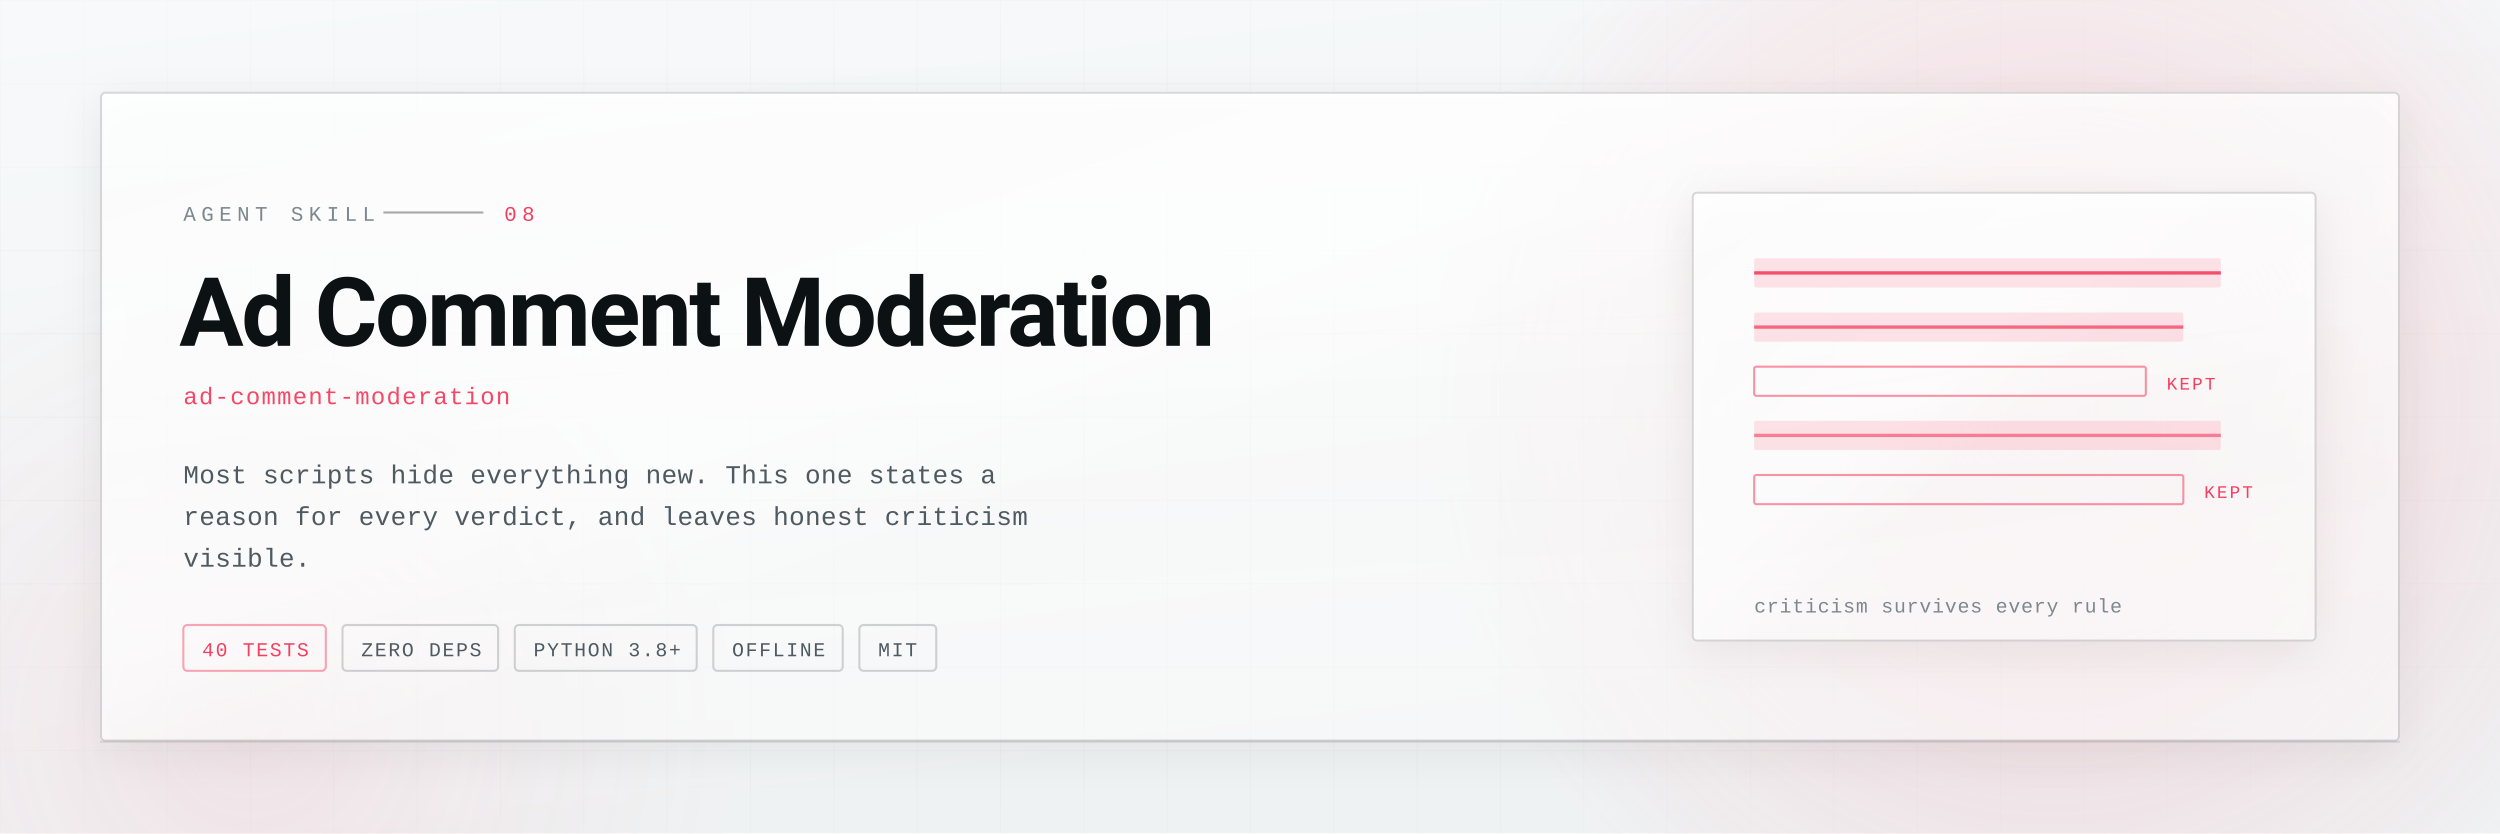
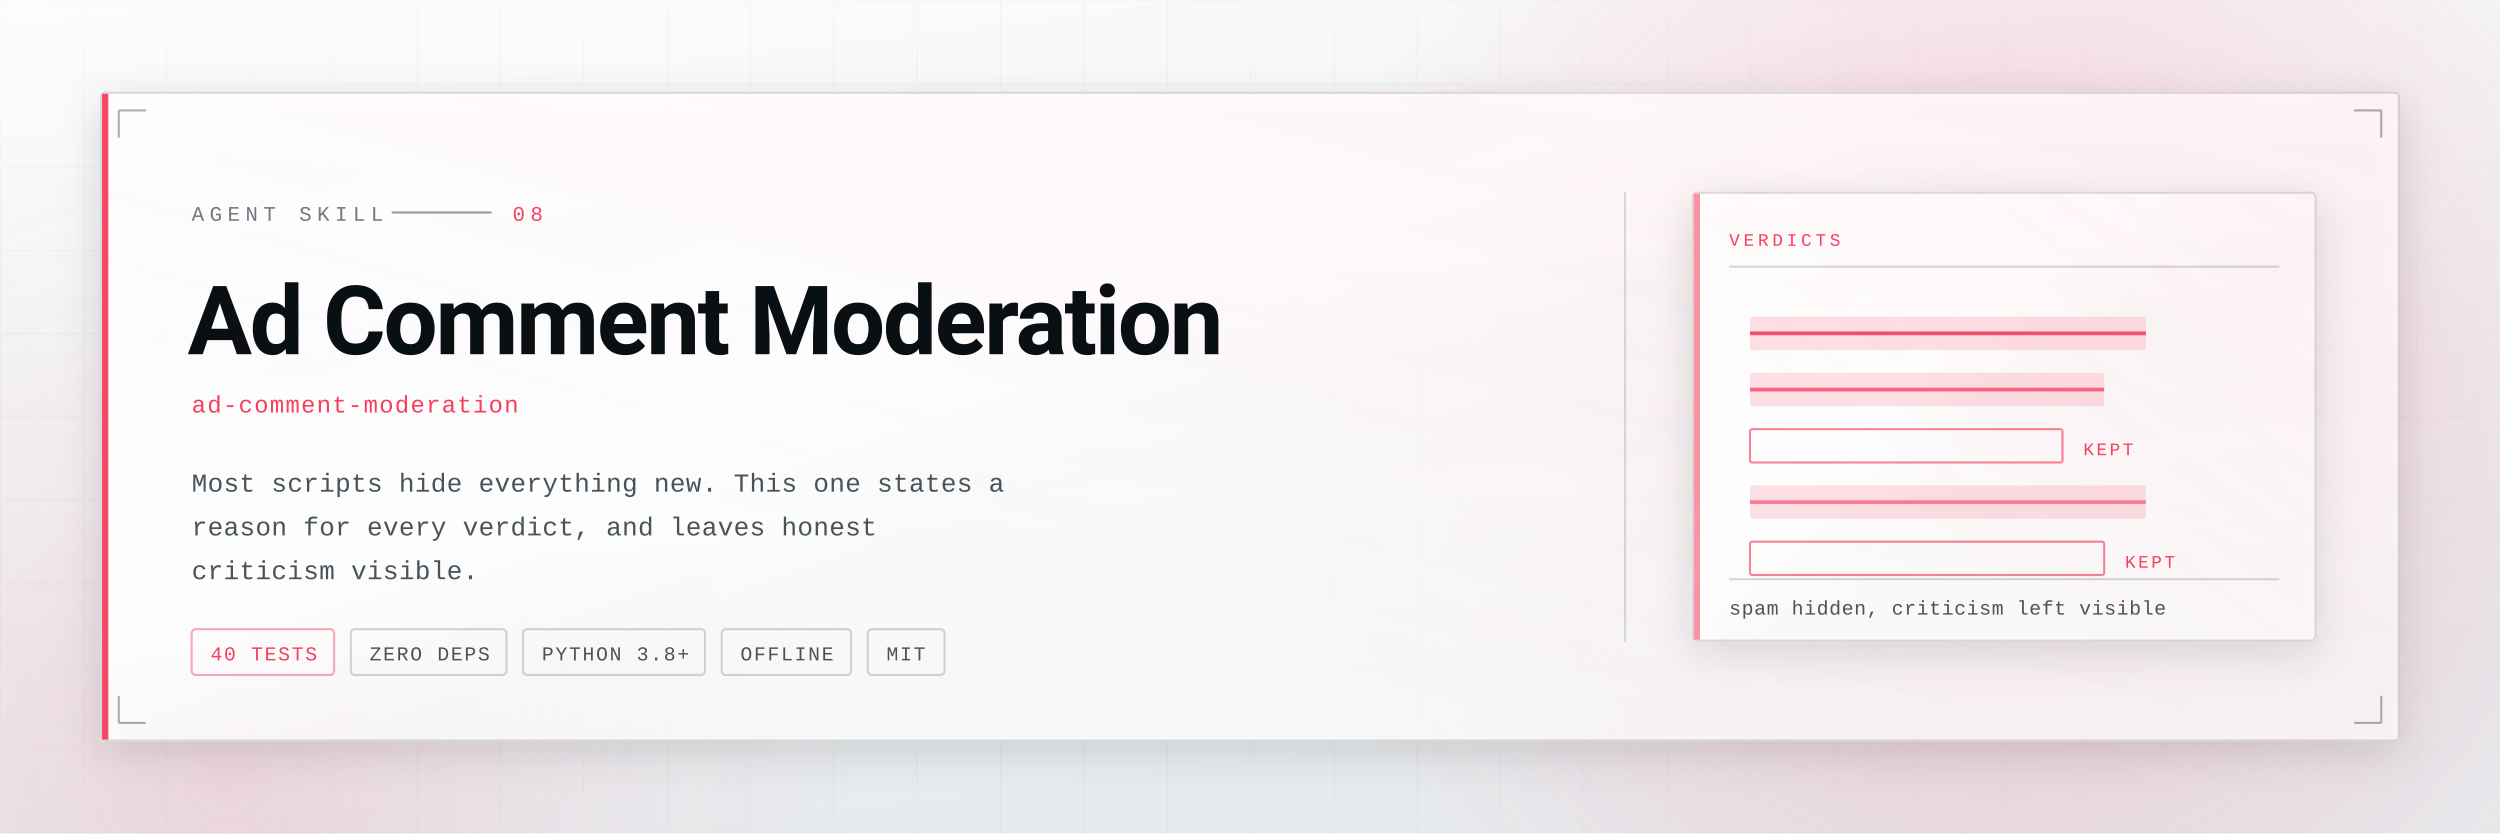
<svg xmlns="http://www.w3.org/2000/svg" width="1200" height="400" viewBox="0 0 1200 400" role="img">
  <defs>
    <linearGradient id="bg1" x1="0" y1="0" x2="0.35" y2="1">
-       <stop offset="0" stop-color="#F7F9FA" />
-       <stop offset="1" stop-color="#EFF2F3" />
+       <stop offset="0" stop-color="#FBFCFD" />
+       <stop offset="1" stop-color="#E7EBEE" />
    </linearGradient>
    <pattern id="grid2" width="40" height="40" patternUnits="userSpaceOnUse">
-       <path d="M 40 0 L 0 0 0 40" fill="none" stroke="#0A0C0E" stroke-opacity="0.050" stroke-width="1" />
+       <path d="M 40 0 L 0 0 0 40" fill="none" stroke="#0A0C0E" stroke-opacity="0.070" stroke-width="1" />
    </pattern>
    <radialGradient id="gmask3" cx="0.42" cy="0.5" r="0.75">
      <stop offset="0" stop-color="#fff" stop-opacity="1" />
      <stop offset="1" stop-color="#fff" stop-opacity="0" />
    </radialGradient>
    <mask id="gmask3m">
      <rect width="1200" height="400" fill="url(#gmask3)" />
    </mask>
    <radialGradient id="glow4" cx="0.5" cy="0.5" r="0.5">
-       <stop offset="0" stop-color="#F43F5E" stop-opacity="0.260" />
-       <stop offset="0.55" stop-color="#F43F5E" stop-opacity="0.091" />
+       <stop offset="0" stop-color="#F43F5E" stop-opacity="0.300" />
+       <stop offset="0.55" stop-color="#F43F5E" stop-opacity="0.105" />
      <stop offset="1" stop-color="#F43F5E" stop-opacity="0" />
    </radialGradient>
    <radialGradient id="glow5" cx="0.5" cy="0.5" r="0.5">
-       <stop offset="0" stop-color="#F43F5E" stop-opacity="0.091" />
-       <stop offset="0.55" stop-color="#F43F5E" stop-opacity="0.032" />
+       <stop offset="0" stop-color="#F43F5E" stop-opacity="0.135" />
+       <stop offset="0.55" stop-color="#F43F5E" stop-opacity="0.047" />
      <stop offset="1" stop-color="#F43F5E" stop-opacity="0" />
    </radialGradient>
    <linearGradient id="pane6" x1="0" y1="0" x2="0.2" y2="1">
-       <stop offset="0" stop-color="#FFFFFF" stop-opacity="0.820" />
-       <stop offset="1" stop-color="#FFFFFF" stop-opacity="0.550" />
+       <stop offset="0" stop-color="#FFFFFF" stop-opacity="0.950" />
+       <stop offset="1" stop-color="#FFFFFF" stop-opacity="0.740" />
    </linearGradient>
    <filter id="sh7" x="-20%" y="-20%" width="140%" height="160%">
-       <feDropShadow dx="0" dy="6" stdDeviation="10" flood-color="#0A0C0E" flood-opacity="0.100" />
+       <feDropShadow dx="0" dy="6" stdDeviation="10" flood-color="#0A0C0E" flood-opacity="0.160" />
    </filter>
    <linearGradient id="sheen8" x1="0" y1="0" x2="1" y2="0.8">
      <stop offset="0" stop-color="#FFFFFF" stop-opacity="0" />
-       <stop offset="0.42" stop-color="#FFFFFF" stop-opacity="0.495" />
+       <stop offset="0.42" stop-color="#FFFFFF" stop-opacity="0.765" />
      <stop offset="0.56" stop-color="#FFFFFF" stop-opacity="0" />
    </linearGradient>
    <clipPath id="clip9">
      <rect x="48.0" y="44.0" width="1104.0" height="312.0" rx="2" />
    </clipPath>
    <linearGradient id="edge10" x1="0" y1="0" x2="1" y2="0">
      <stop offset="0" stop-color="#FFFFFF" stop-opacity="0" />
-       <stop offset="0.25" stop-color="#FFFFFF" stop-opacity="1.210" />
-       <stop offset="0.75" stop-color="#FFFFFF" stop-opacity="0.440" />
+       <stop offset="0.25" stop-color="#FFFFFF" stop-opacity="1.870" />
+       <stop offset="0.75" stop-color="#FFFFFF" stop-opacity="0.680" />
      <stop offset="1" stop-color="#FFFFFF" stop-opacity="0" />
    </linearGradient>
-     <linearGradient id="pane11" x1="0" y1="0" x2="0.2" y2="1">
-       <stop offset="0" stop-color="#FFFFFF" stop-opacity="0.820" />
-       <stop offset="1" stop-color="#FFFFFF" stop-opacity="0.550" />
+     <linearGradient id="tint11" x1="1" y1="0" x2="0" y2="1">
+       <stop offset="0" stop-color="#F43F5E" stop-opacity="0.055" />
+       <stop offset="0.7" stop-color="#F43F5E" stop-opacity="0" />
    </linearGradient>
-     <filter id="sh12" x="-20%" y="-20%" width="140%" height="160%">
-       <feDropShadow dx="0" dy="6" stdDeviation="10" flood-color="#0A0C0E" flood-opacity="0.100" />
+     <linearGradient id="pane12" x1="0" y1="0" x2="0.2" y2="1">
+       <stop offset="0" stop-color="#FFFFFF" stop-opacity="0.950" />
+       <stop offset="1" stop-color="#FFFFFF" stop-opacity="0.740" />
+     </linearGradient>
+     <filter id="sh13" x="-20%" y="-20%" width="140%" height="160%">
+       <feDropShadow dx="0" dy="6" stdDeviation="10" flood-color="#0A0C0E" flood-opacity="0.160" />
    </filter>
-     <linearGradient id="sheen13" x1="0" y1="0" x2="1" y2="0.8">
+     <linearGradient id="sheen14" x1="0" y1="0" x2="1" y2="0.8">
      <stop offset="0" stop-color="#FFFFFF" stop-opacity="0" />
-       <stop offset="0.42" stop-color="#FFFFFF" stop-opacity="0.495" />
+       <stop offset="0.42" stop-color="#FFFFFF" stop-opacity="0.765" />
      <stop offset="0.56" stop-color="#FFFFFF" stop-opacity="0" />
    </linearGradient>
-     <clipPath id="clip14">
+     <clipPath id="clip15">
      <rect x="812.0" y="92.0" width="300.0" height="216.0" rx="2" />
    </clipPath>
-     <linearGradient id="edge15" x1="0" y1="0" x2="1" y2="0">
+     <linearGradient id="edge16" x1="0" y1="0" x2="1" y2="0">
      <stop offset="0" stop-color="#FFFFFF" stop-opacity="0" />
-       <stop offset="0.25" stop-color="#FFFFFF" stop-opacity="1.210" />
-       <stop offset="0.75" stop-color="#FFFFFF" stop-opacity="0.440" />
+       <stop offset="0.25" stop-color="#FFFFFF" stop-opacity="1.870" />
+       <stop offset="0.75" stop-color="#FFFFFF" stop-opacity="0.680" />
      <stop offset="1" stop-color="#FFFFFF" stop-opacity="0" />
+     </linearGradient>
+     <linearGradient id="tint17" x1="1" y1="0" x2="0" y2="1">
+       <stop offset="0" stop-color="#F43F5E" stop-opacity="0.055" />
+       <stop offset="0.7" stop-color="#F43F5E" stop-opacity="0" />
    </linearGradient>
  </defs>
  <rect width="1200" height="400" fill="url(#bg1)" />
  <rect width="1200" height="400" fill="url(#grid2)" mask="url(#gmask3m)" />
-   <circle cx="985.0" cy="196.0" r="300.0" fill="url(#glow4)" />
-   <circle cx="120.0" cy="350.0" r="240.0" fill="url(#glow5)" />
+   <circle cx="960.0" cy="200.0" r="340.0" fill="url(#glow4)" />
+   <circle cx="110.0" cy="372.0" r="300.0" fill="url(#glow5)" />
  <rect x="48.0" y="44.0" width="1104.0" height="312.0" rx="2" fill="url(#pane6)" filter="url(#sh7)" />
  <g clip-path="url(#clip9)">
    <rect x="48.0" y="44.0" width="1104.0" height="312.0" fill="url(#sheen8)" />
  </g>
  <rect x="48.0" y="44.0" width="1104.0" height="1" fill="url(#edge10)" />
-   <rect x="48.5" y="44.5" width="1103.0" height="311.0" rx="2" fill="none" stroke="#0A0C0E" stroke-opacity="0.160" stroke-width="1" />
-   <text x="88.0" y="106.0" font-family="ui-monospace, SFMono-Regular, Menlo, Consolas, &quot;Liberation Mono&quot;, monospace" font-size="10.0" font-weight="400" fill="#7C878E" text-anchor="start" letter-spacing="2.60">AGENT SKILL</text>
-   <line x1="184.0" y1="102.0" x2="232.0" y2="102.0" stroke="#0A0C0E" stroke-opacity="0.350" stroke-width="1.0" />
-   <text x="242.0" y="106.0" font-family="ui-monospace, SFMono-Regular, Menlo, Consolas, &quot;Liberation Mono&quot;, monospace" font-size="10.0" font-weight="400" fill="#F43F5E" text-anchor="start" letter-spacing="2.60">08</text>
-   <text x="86.0" y="166.0" font-family="system-ui, -apple-system, &quot;Segoe UI&quot;, Roboto, Helvetica, Arial, sans-serif" font-size="46.0" font-weight="700" fill="#0C1114" text-anchor="start" letter-spacing="-1.10">Ad Comment Moderation</text>
-   <text x="88.0" y="194.0" font-family="ui-monospace, SFMono-Regular, Menlo, Consolas, &quot;Liberation Mono&quot;, monospace" font-size="11.5" font-weight="400" fill="#F43F5E" text-anchor="start" letter-spacing="0.60" opacity="0.95">ad-comment-moderation</text>
-   <text x="88.0" y="232.0" font-family="ui-monospace, SFMono-Regular, Menlo, Consolas, &quot;Liberation Mono&quot;, monospace" font-size="12.5" font-weight="400" fill="#4E5A61" text-anchor="start" letter-spacing="0.15">Most scripts hide everything new. This one states a</text>
-   <text x="88.0" y="252.0" font-family="ui-monospace, SFMono-Regular, Menlo, Consolas, &quot;Liberation Mono&quot;, monospace" font-size="12.5" font-weight="400" fill="#4E5A61" text-anchor="start" letter-spacing="0.15">reason for every verdict, and leaves honest criticism</text>
-   <text x="88.0" y="272.0" font-family="ui-monospace, SFMono-Regular, Menlo, Consolas, &quot;Liberation Mono&quot;, monospace" font-size="12.5" font-weight="400" fill="#4E5A61" text-anchor="start" letter-spacing="0.15">visible.</text>
-   <rect x="88.0" y="300.0" width="68.4" height="22" rx="2" fill="none" stroke="#F43F5E" stroke-opacity="0.450" />
-   <text x="97.0" y="315.0" font-family="ui-monospace, SFMono-Regular, Menlo, Consolas, &quot;Liberation Mono&quot;, monospace" font-size="9.5" font-weight="400" fill="#F43F5E" text-anchor="start" letter-spacing="0.80">40 TESTS</text>
-   <rect x="164.4" y="300.0" width="74.7" height="22" rx="2" fill="none" stroke="#4E5A61" stroke-opacity="0.256" />
-   <text x="173.4" y="315.0" font-family="ui-monospace, SFMono-Regular, Menlo, Consolas, &quot;Liberation Mono&quot;, monospace" font-size="9.5" font-weight="400" fill="#4E5A61" text-anchor="start" letter-spacing="0.80">ZERO DEPS</text>
-   <rect x="247.1" y="300.0" width="87.3" height="22" rx="2" fill="none" stroke="#4E5A61" stroke-opacity="0.256" />
-   <text x="256.1" y="315.0" font-family="ui-monospace, SFMono-Regular, Menlo, Consolas, &quot;Liberation Mono&quot;, monospace" font-size="9.5" font-weight="400" fill="#4E5A61" text-anchor="start" letter-spacing="0.80">PYTHON 3.8+</text>
-   <rect x="342.4" y="300.0" width="62.1" height="22" rx="2" fill="none" stroke="#4E5A61" stroke-opacity="0.256" />
-   <text x="351.4" y="315.0" font-family="ui-monospace, SFMono-Regular, Menlo, Consolas, &quot;Liberation Mono&quot;, monospace" font-size="9.5" font-weight="400" fill="#4E5A61" text-anchor="start" letter-spacing="0.80">OFFLINE</text>
-   <rect x="412.5" y="300.0" width="36.9" height="22" rx="2" fill="none" stroke="#4E5A61" stroke-opacity="0.256" />
-   <text x="421.5" y="315.0" font-family="ui-monospace, SFMono-Regular, Menlo, Consolas, &quot;Liberation Mono&quot;, monospace" font-size="9.5" font-weight="400" fill="#4E5A61" text-anchor="start" letter-spacing="0.80">MIT</text>
-   <rect x="812.0" y="92.0" width="300.0" height="216.0" rx="2" fill="url(#pane11)" filter="url(#sh12)" />
-   <g clip-path="url(#clip14)">
-     <rect x="812.0" y="92.0" width="300.0" height="216.0" fill="url(#sheen13)" />
+   <rect x="48.0" y="44.0" width="1104.0" height="312.0" rx="2" fill="url(#tint11)" />
+   <rect x="48.5" y="44.5" width="1103.0" height="311.0" rx="2" fill="none" stroke="#0A0C0E" stroke-opacity="0.150" stroke-width="1" />
+   <rect x="49.0" y="45.0" width="3" height="310.0" fill="#F43F5E" fill-opacity="0.95" />
+   <path d="M 57.0 53.0 h 13.0 M 57.0 53.0 v 13.0" stroke="#0A0C0E" stroke-opacity="0.330" stroke-width="1" />
+   <path d="M 1143.0 53.0 h -13.0 M 1143.0 53.0 v 13.0" stroke="#0A0C0E" stroke-opacity="0.330" stroke-width="1" />
+   <path d="M 57.0 347.0 h 13.0 M 57.0 347.0 v -13.0" stroke="#0A0C0E" stroke-opacity="0.330" stroke-width="1" />
+   <path d="M 1143.0 347.0 h -13.0 M 1143.0 347.0 v -13.0" stroke="#0A0C0E" stroke-opacity="0.330" stroke-width="1" />
+   <text x="92.0" y="106.0" font-family="ui-monospace, SFMono-Regular, Menlo, Consolas, &quot;Liberation Mono&quot;, monospace" font-size="10.0" font-weight="400" fill="#6E7A81" text-anchor="start" letter-spacing="2.60">AGENT SKILL</text>
+   <line x1="188.0" y1="102.0" x2="236.0" y2="102.0" stroke="#0A0C0E" stroke-opacity="0.400" stroke-width="1.0" />
+   <text x="246.0" y="106.0" font-family="ui-monospace, SFMono-Regular, Menlo, Consolas, &quot;Liberation Mono&quot;, monospace" font-size="10.0" font-weight="400" fill="#F43F5E" text-anchor="start" letter-spacing="2.60">08</text>
+   <text x="90.0" y="170.0" font-family="system-ui, -apple-system, &quot;Segoe UI&quot;, Roboto, Helvetica, Arial, sans-serif" font-size="46.0" font-weight="700" fill="#0A0F13" text-anchor="start" letter-spacing="-1.10">Ad Comment Moderation</text>
+   <text x="92.0" y="198.0" font-family="ui-monospace, SFMono-Regular, Menlo, Consolas, &quot;Liberation Mono&quot;, monospace" font-size="11.5" font-weight="400" fill="#F43F5E" text-anchor="start" letter-spacing="0.60">ad-comment-moderation</text>
+   <text x="92.0" y="236.0" font-family="ui-monospace, SFMono-Regular, Menlo, Consolas, &quot;Liberation Mono&quot;, monospace" font-size="12.5" font-weight="400" fill="#48545B" text-anchor="start" letter-spacing="0.15">Most scripts hide everything new. This one states a</text>
+   <text x="92.0" y="257.0" font-family="ui-monospace, SFMono-Regular, Menlo, Consolas, &quot;Liberation Mono&quot;, monospace" font-size="12.5" font-weight="400" fill="#48545B" text-anchor="start" letter-spacing="0.15">reason for every verdict, and leaves honest</text>
+   <text x="92.0" y="278.0" font-family="ui-monospace, SFMono-Regular, Menlo, Consolas, &quot;Liberation Mono&quot;, monospace" font-size="12.5" font-weight="400" fill="#48545B" text-anchor="start" letter-spacing="0.15">criticism visible.</text>
+   <rect x="92.0" y="302.0" width="68.4" height="22" rx="2" fill="none" stroke="#F43F5E" stroke-opacity="0.450" />
+   <text x="101.0" y="317.0" font-family="ui-monospace, SFMono-Regular, Menlo, Consolas, &quot;Liberation Mono&quot;, monospace" font-size="9.5" font-weight="400" fill="#F43F5E" text-anchor="start" letter-spacing="0.80">40 TESTS</text>
+   <rect x="168.4" y="302.0" width="74.7" height="22" rx="2" fill="none" stroke="#48545B" stroke-opacity="0.240" />
+   <text x="177.4" y="317.0" font-family="ui-monospace, SFMono-Regular, Menlo, Consolas, &quot;Liberation Mono&quot;, monospace" font-size="9.5" font-weight="400" fill="#48545B" text-anchor="start" letter-spacing="0.80">ZERO DEPS</text>
+   <rect x="251.1" y="302.0" width="87.3" height="22" rx="2" fill="none" stroke="#48545B" stroke-opacity="0.240" />
+   <text x="260.1" y="317.0" font-family="ui-monospace, SFMono-Regular, Menlo, Consolas, &quot;Liberation Mono&quot;, monospace" font-size="9.5" font-weight="400" fill="#48545B" text-anchor="start" letter-spacing="0.80">PYTHON 3.8+</text>
+   <rect x="346.4" y="302.0" width="62.1" height="22" rx="2" fill="none" stroke="#48545B" stroke-opacity="0.240" />
+   <text x="355.4" y="317.0" font-family="ui-monospace, SFMono-Regular, Menlo, Consolas, &quot;Liberation Mono&quot;, monospace" font-size="9.5" font-weight="400" fill="#48545B" text-anchor="start" letter-spacing="0.80">OFFLINE</text>
+   <rect x="416.5" y="302.0" width="36.9" height="22" rx="2" fill="none" stroke="#48545B" stroke-opacity="0.240" />
+   <text x="425.5" y="317.0" font-family="ui-monospace, SFMono-Regular, Menlo, Consolas, &quot;Liberation Mono&quot;, monospace" font-size="9.5" font-weight="400" fill="#48545B" text-anchor="start" letter-spacing="0.80">MIT</text>
+   <line x1="780.0" y1="92.0" x2="780.0" y2="308.0" stroke="#0A0C0E" stroke-opacity="0.140" stroke-width="1.0" />
+   <rect x="812.0" y="92.0" width="300.0" height="216.0" rx="2" fill="url(#pane12)" filter="url(#sh13)" />
+   <g clip-path="url(#clip15)">
+     <rect x="812.0" y="92.0" width="300.0" height="216.0" fill="url(#sheen14)" />
  </g>
-   <rect x="812.0" y="92.0" width="300.0" height="1" fill="url(#edge15)" />
-   <rect x="812.5" y="92.5" width="299.0" height="215.0" rx="2" fill="none" stroke="#0A0C0E" stroke-opacity="0.160" stroke-width="1" />
-   <rect x="842.0" y="124.0" width="224.0" height="14" rx="1" fill="#F43F5E" fill-opacity="0.14" />
-   <line x1="842.0" y1="131.0" x2="1066.0" y2="131.0" stroke="#F43F5E" stroke-opacity="0.900" stroke-width="1.6" />
-   <rect x="842.0" y="150.0" width="206.0" height="14" rx="1" fill="#F43F5E" fill-opacity="0.14" />
-   <line x1="842.0" y1="157.0" x2="1048.0" y2="157.0" stroke="#F43F5E" stroke-opacity="0.750" stroke-width="1.6" />
-   <rect x="842.0" y="176.0" width="188.0" height="14" rx="1" fill="none" stroke="#F43F5E" stroke-opacity="0.55" />
-   <text x="1040.0" y="187.0" font-family="ui-monospace, SFMono-Regular, Menlo, Consolas, &quot;Liberation Mono&quot;, monospace" font-size="8.5" font-weight="400" fill="#F43F5E" text-anchor="start" letter-spacing="1.00">KEPT</text>
-   <rect x="842.0" y="202.0" width="224.0" height="14" rx="1" fill="#F43F5E" fill-opacity="0.14" />
-   <line x1="842.0" y1="209.0" x2="1066.0" y2="209.0" stroke="#F43F5E" stroke-opacity="0.600" stroke-width="1.6" />
-   <rect x="842.0" y="228.0" width="206.0" height="14" rx="1" fill="none" stroke="#F43F5E" stroke-opacity="0.55" />
-   <text x="1058.0" y="239.0" font-family="ui-monospace, SFMono-Regular, Menlo, Consolas, &quot;Liberation Mono&quot;, monospace" font-size="8.5" font-weight="400" fill="#F43F5E" text-anchor="start" letter-spacing="1.00">KEPT</text>
-   <text x="842.0" y="294.0" font-family="ui-monospace, SFMono-Regular, Menlo, Consolas, &quot;Liberation Mono&quot;, monospace" font-size="9.5" font-weight="400" fill="#7C878E" text-anchor="start" letter-spacing="0.40">criticism survives every rule</text>
-   <line x1="48.0" y1="356.0" x2="1152.0" y2="356.0" stroke="#0A0C0E" stroke-opacity="0.100" stroke-width="1.0" />
+   <rect x="812.0" y="92.0" width="300.0" height="1" fill="url(#edge16)" />
+   <rect x="812.0" y="92.0" width="300.0" height="216.0" rx="2" fill="url(#tint17)" />
+   <rect x="812.5" y="92.5" width="299.0" height="215.0" rx="2" fill="none" stroke="#0A0C0E" stroke-opacity="0.150" stroke-width="1" />
+   <rect x="813.0" y="93.0" width="3" height="214.0" fill="#F43F5E" fill-opacity="0.55" />
+   <text x="830.0" y="118.0" font-family="ui-monospace, SFMono-Regular, Menlo, Consolas, &quot;Liberation Mono&quot;, monospace" font-size="8.5" font-weight="400" fill="#F43F5E" text-anchor="start" letter-spacing="1.80">VERDICTS</text>
+   <line x1="830.0" y1="128.0" x2="1094.0" y2="128.0" stroke="#0A0C0E" stroke-opacity="0.160" stroke-width="1.0" />
+   <rect x="840.0" y="152.0" width="190.0" height="16" rx="1" fill="#F43F5E" fill-opacity="0.16" />
+   <line x1="840.0" y1="160.0" x2="1030.0" y2="160.0" stroke="#F43F5E" stroke-opacity="0.900" stroke-width="1.8" />
+   <rect x="840.0" y="179.0" width="170.0" height="16" rx="1" fill="#F43F5E" fill-opacity="0.16" />
+   <line x1="840.0" y1="187.0" x2="1010.0" y2="187.0" stroke="#F43F5E" stroke-opacity="0.750" stroke-width="1.8" />
+   <rect x="840.0" y="206.0" width="150.0" height="16" rx="1" fill="none" stroke="#F43F5E" stroke-opacity="0.65" />
+   <text x="1000.0" y="218.5" font-family="ui-monospace, SFMono-Regular, Menlo, Consolas, &quot;Liberation Mono&quot;, monospace" font-size="8.5" font-weight="400" fill="#F43F5E" text-anchor="start" letter-spacing="1.20">KEPT</text>
+   <rect x="840.0" y="233.0" width="190.0" height="16" rx="1" fill="#F43F5E" fill-opacity="0.16" />
+   <line x1="840.0" y1="241.0" x2="1030.0" y2="241.0" stroke="#F43F5E" stroke-opacity="0.600" stroke-width="1.8" />
+   <rect x="840.0" y="260.0" width="170.0" height="16" rx="1" fill="none" stroke="#F43F5E" stroke-opacity="0.65" />
+   <text x="1020.0" y="272.5" font-family="ui-monospace, SFMono-Regular, Menlo, Consolas, &quot;Liberation Mono&quot;, monospace" font-size="8.5" font-weight="400" fill="#F43F5E" text-anchor="start" letter-spacing="1.20">KEPT</text>
+   <line x1="830.0" y1="278.0" x2="1094.0" y2="278.0" stroke="#0A0C0E" stroke-opacity="0.160" stroke-width="1.0" />
+   <text x="830.0" y="295.0" font-family="ui-monospace, SFMono-Regular, Menlo, Consolas, &quot;Liberation Mono&quot;, monospace" font-size="9.5" font-weight="400" fill="#48545B" text-anchor="start" letter-spacing="0.30">spam hidden, criticism left visible</text>
</svg>
